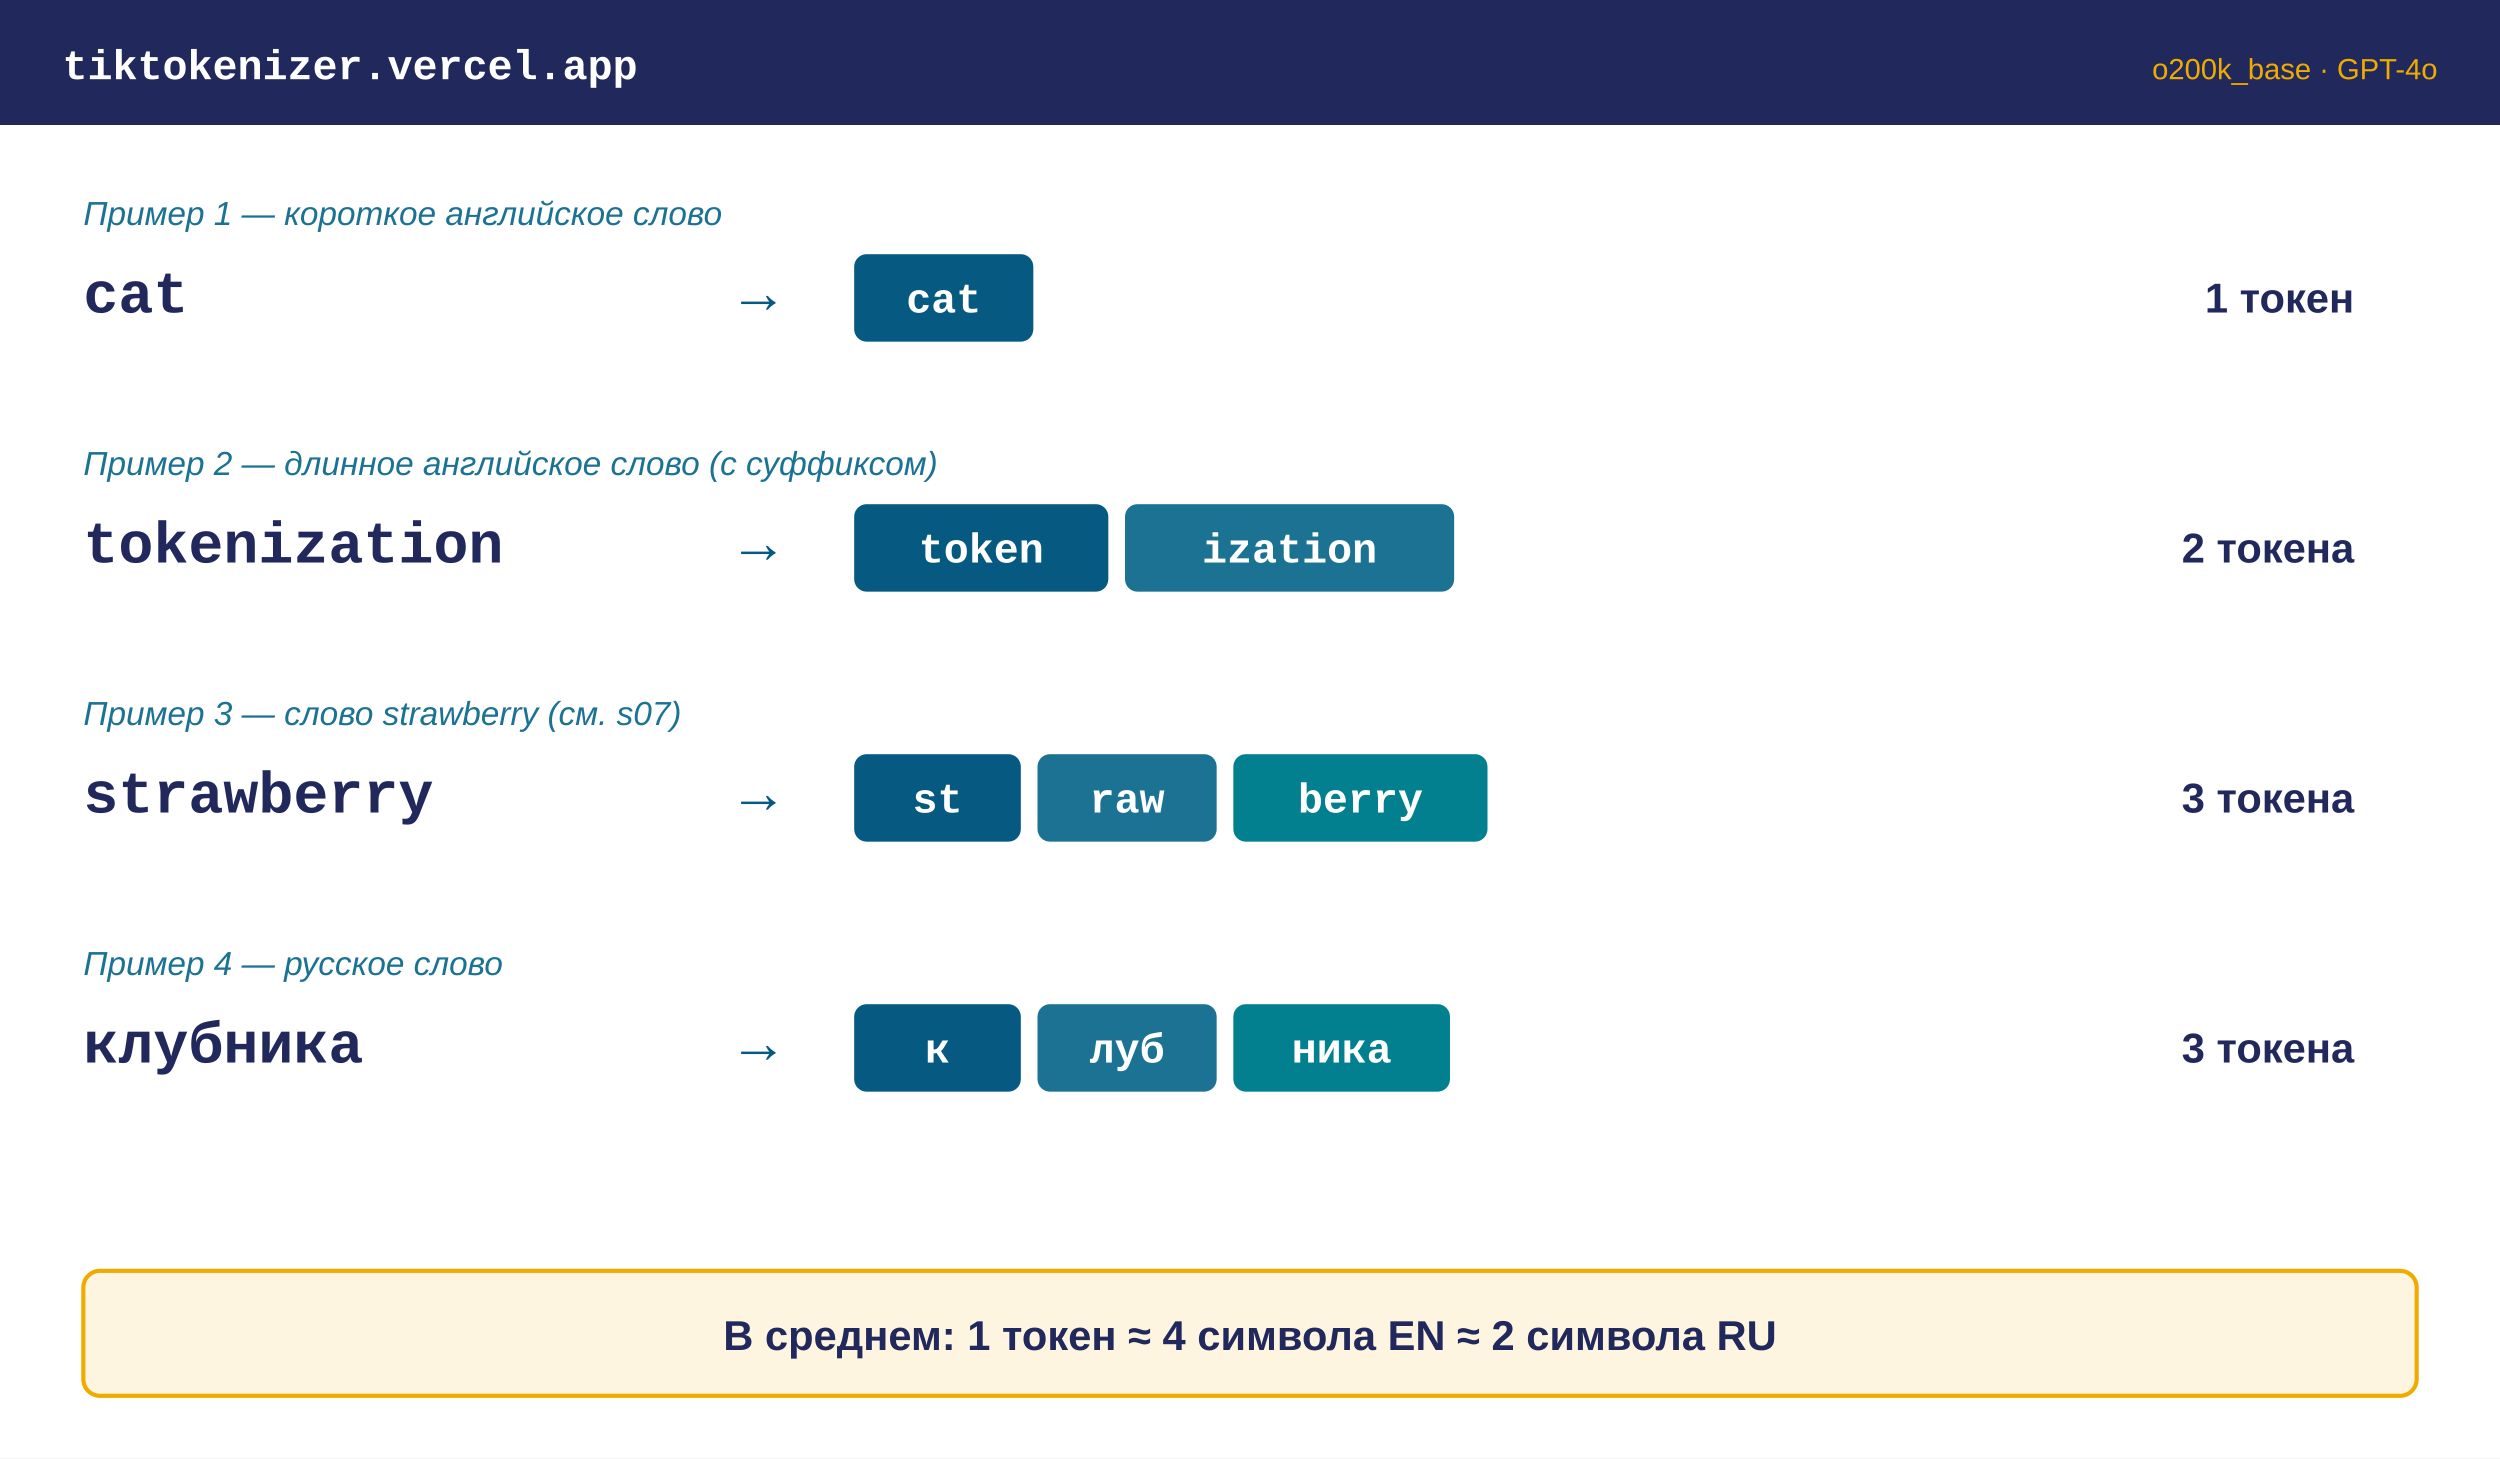
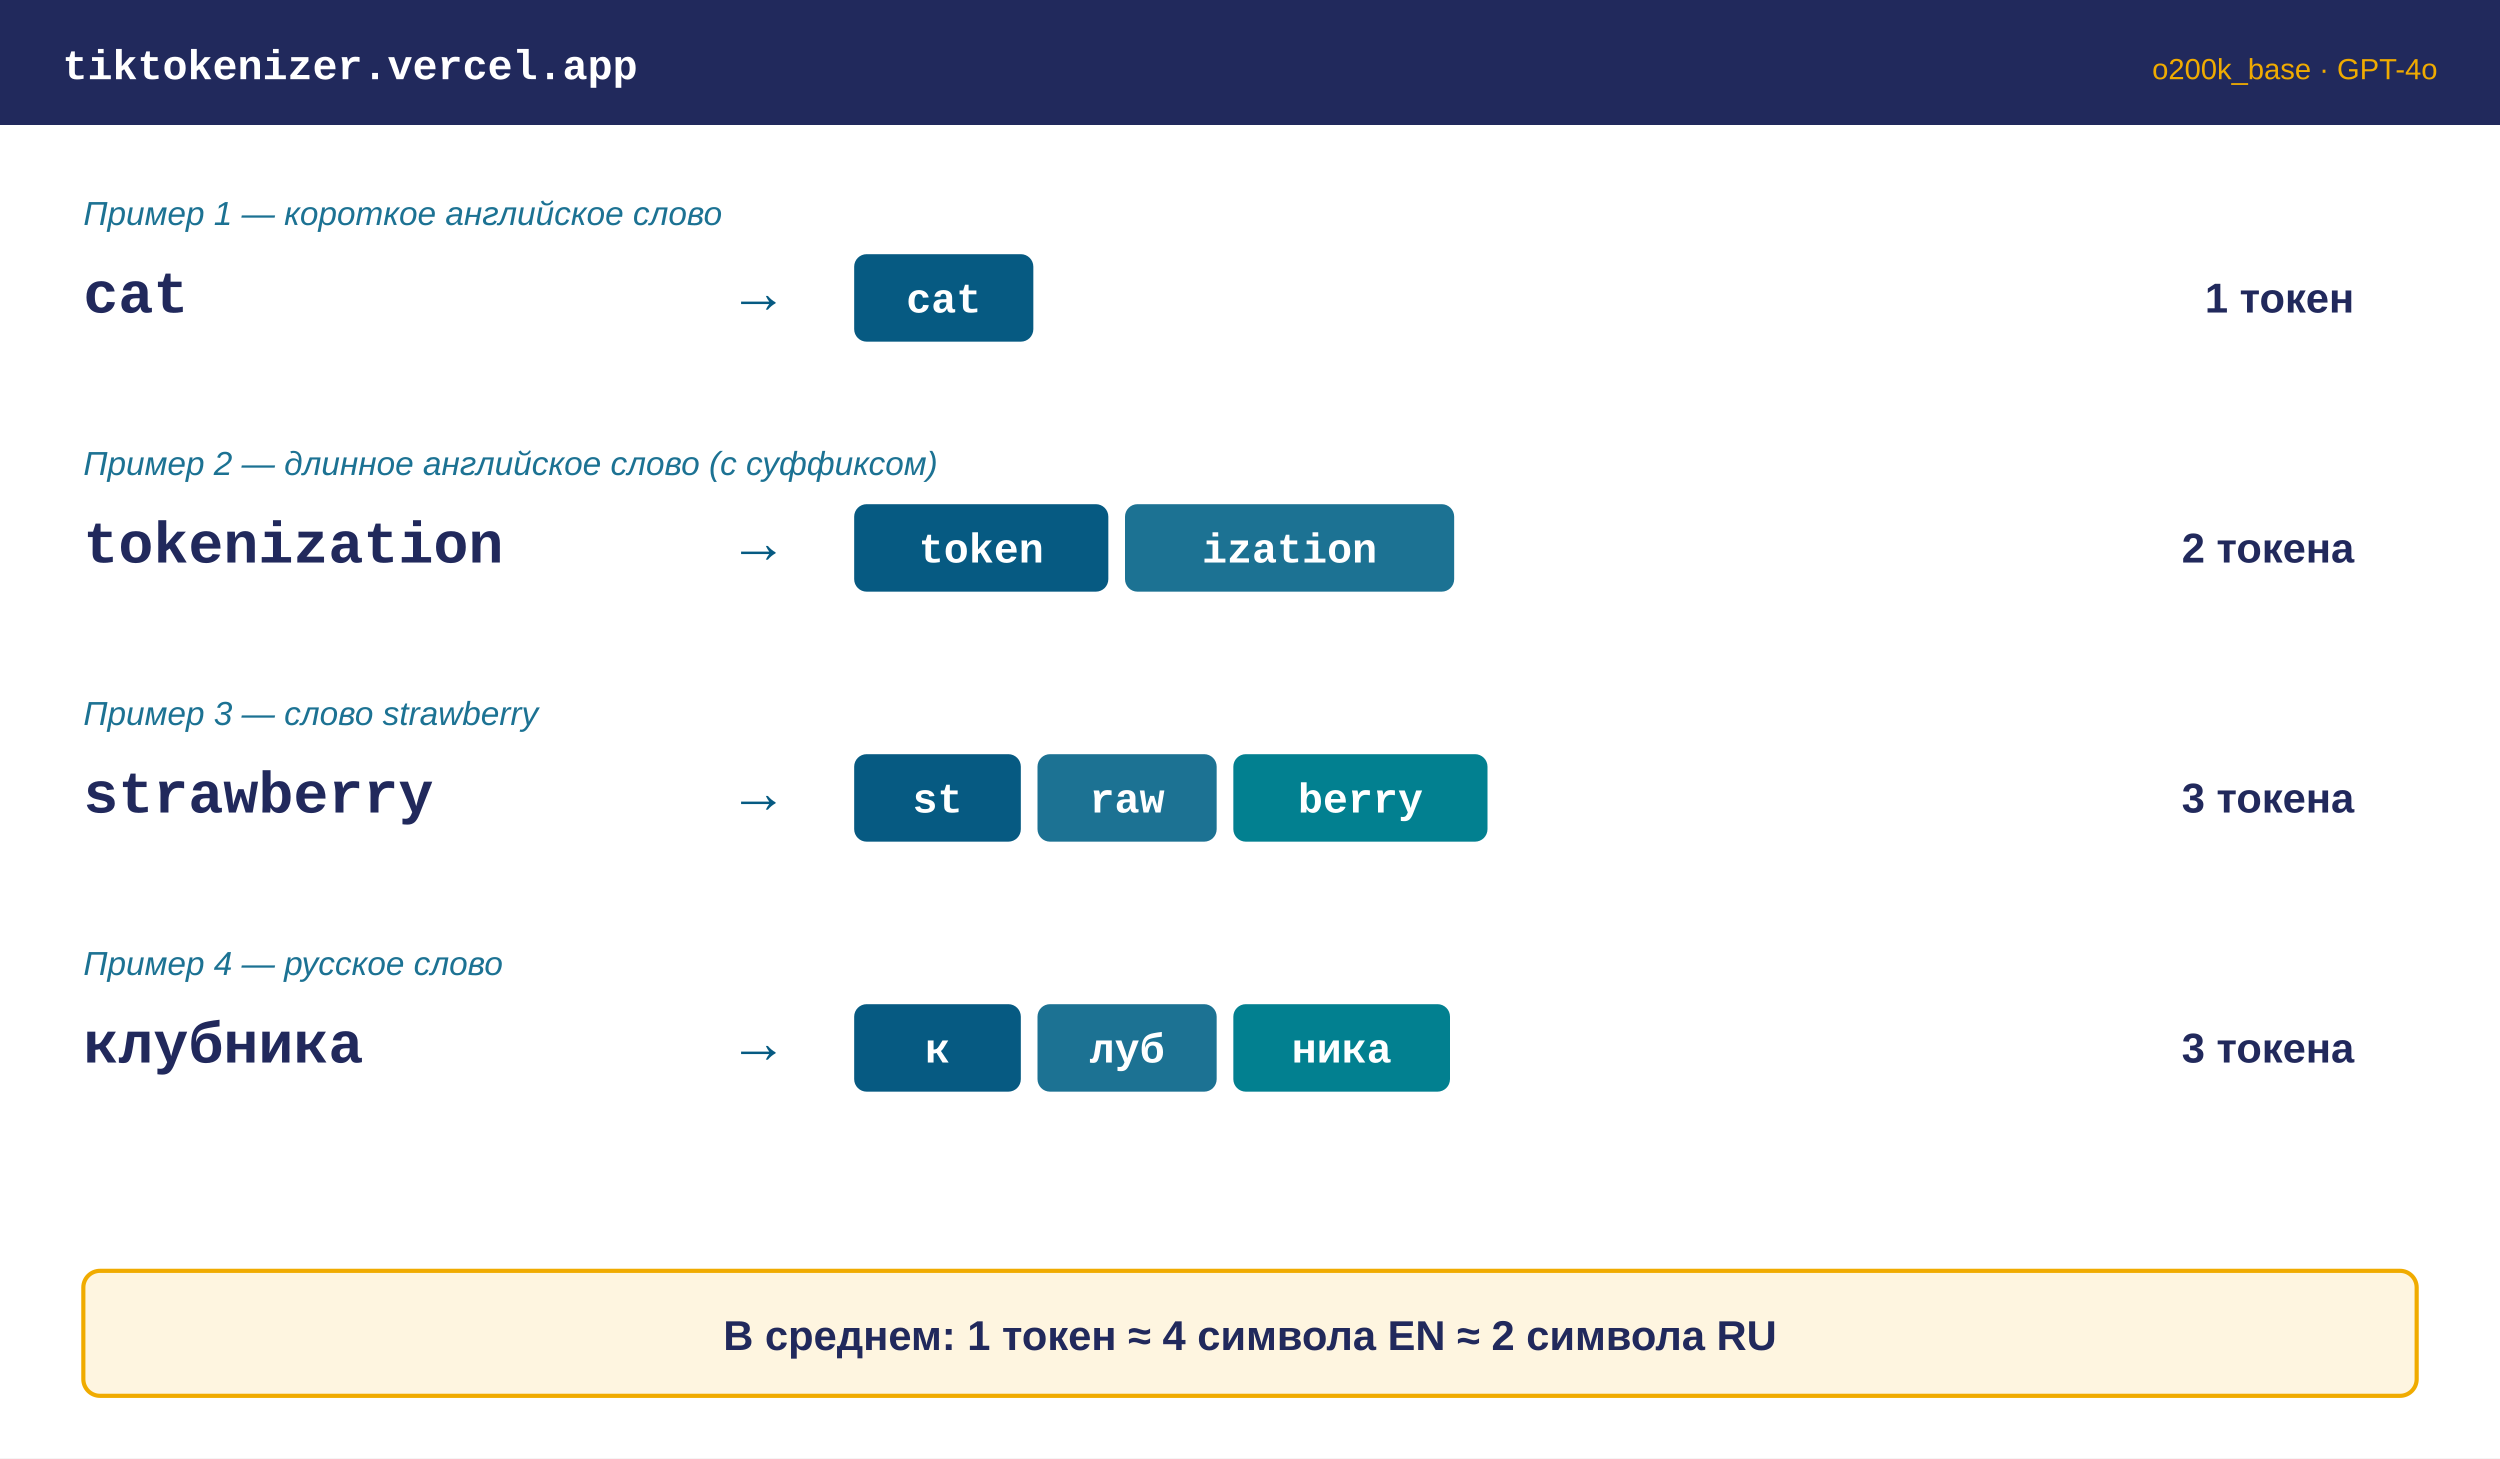
<svg xmlns="http://www.w3.org/2000/svg" width="1200" height="700" viewBox="0 0 1200 700">
  <rect width="1200" height="700" fill="#FFFFFF" />
  <rect x="0" y="0" width="1200" height="60" fill="#21295C" />
  <text x="30" y="38" font-family="Courier New, monospace" font-size="20" font-weight="bold" fill="#FFFFFF">tiktokenizer.vercel.app</text>
  <text x="1170" y="38" text-anchor="end" font-family="Arial" font-size="14" fill="#F0AB00">o200k_base · GPT-4o</text>
  <text x="40" y="108" font-family="Arial" font-size="16" fill="#1C7293" font-style="italic">Пример 1 — короткое английское слово</text>
  <text x="40" y="150" font-family="Courier New, monospace" font-size="28" font-weight="bold" fill="#21295C">cat</text>
  <text x="350" y="150" font-family="Arial" font-size="28" fill="#065A82">→</text>
  <rect x="410" y="122" width="86" height="42" fill="#065A82" rx="6" />
  <text x="453.0" y="150" text-anchor="middle" font-family="Courier New, monospace" font-size="20" font-weight="bold" fill="#FFFFFF">cat</text>
  <text x="1130" y="150" text-anchor="end" font-family="Arial" font-size="20" font-weight="bold" fill="#21295C">1 токен</text>
  <text x="40" y="228" font-family="Arial" font-size="16" fill="#1C7293" font-style="italic">Пример 2 — длинное английское слово (с суффиксом)</text>
  <text x="40" y="270" font-family="Courier New, monospace" font-size="28" font-weight="bold" fill="#21295C">tokenization</text>
  <text x="350" y="270" font-family="Arial" font-size="28" fill="#065A82">→</text>
  <rect x="410" y="242" width="122" height="42" fill="#065A82" rx="6" />
  <text x="471.0" y="270" text-anchor="middle" font-family="Courier New, monospace" font-size="20" font-weight="bold" fill="#FFFFFF">token</text>
  <rect x="540" y="242" width="158" height="42" fill="#1C7293" rx="6" />
  <text x="619.0" y="270" text-anchor="middle" font-family="Courier New, monospace" font-size="20" font-weight="bold" fill="#FFFFFF">ization</text>
  <text x="1130" y="270" text-anchor="end" font-family="Arial" font-size="20" font-weight="bold" fill="#21295C">2 токена</text>
-   <text x="40" y="348" font-family="Arial" font-size="16" fill="#1C7293" font-style="italic">Пример 3 — слово strawberry (см. s07)</text>
+   <text x="40" y="348" font-family="Arial" font-size="16" fill="#1C7293" font-style="italic">Пример 3 — слово strawberry</text>
  <text x="40" y="390" font-family="Courier New, monospace" font-size="28" font-weight="bold" fill="#21295C">strawberry</text>
  <text x="350" y="390" font-family="Arial" font-size="28" fill="#065A82">→</text>
  <rect x="410" y="362" width="80" height="42" fill="#065A82" rx="6" />
  <text x="450.0" y="390" text-anchor="middle" font-family="Courier New, monospace" font-size="20" font-weight="bold" fill="#FFFFFF">st</text>
  <rect x="498" y="362" width="86" height="42" fill="#1C7293" rx="6" />
  <text x="541.0" y="390" text-anchor="middle" font-family="Courier New, monospace" font-size="20" font-weight="bold" fill="#FFFFFF">raw</text>
  <rect x="592" y="362" width="122" height="42" fill="#028090" rx="6" />
  <text x="653.0" y="390" text-anchor="middle" font-family="Courier New, monospace" font-size="20" font-weight="bold" fill="#FFFFFF">berry</text>
  <text x="1130" y="390" text-anchor="end" font-family="Arial" font-size="20" font-weight="bold" fill="#21295C">3 токена</text>
  <text x="40" y="468" font-family="Arial" font-size="16" fill="#1C7293" font-style="italic">Пример 4 — русское слово</text>
  <text x="40" y="510" font-family="Courier New, monospace" font-size="28" font-weight="bold" fill="#21295C">клубника</text>
  <text x="350" y="510" font-family="Arial" font-size="28" fill="#065A82">→</text>
  <rect x="410" y="482" width="80" height="42" fill="#065A82" rx="6" />
  <text x="450.0" y="510" text-anchor="middle" font-family="Courier New, monospace" font-size="20" font-weight="bold" fill="#FFFFFF">к</text>
  <rect x="498" y="482" width="86" height="42" fill="#1C7293" rx="6" />
  <text x="541.0" y="510" text-anchor="middle" font-family="Courier New, monospace" font-size="20" font-weight="bold" fill="#FFFFFF">луб</text>
  <rect x="592" y="482" width="104" height="42" fill="#028090" rx="6" />
  <text x="644.0" y="510" text-anchor="middle" font-family="Courier New, monospace" font-size="20" font-weight="bold" fill="#FFFFFF">ника</text>
  <text x="1130" y="510" text-anchor="end" font-family="Arial" font-size="20" font-weight="bold" fill="#21295C">3 токена</text>
  <rect x="40" y="610" width="1120" height="60" fill="#FEF5E0" stroke="#F0AB00" stroke-width="2" rx="8" />
  <text x="600" y="648" text-anchor="middle" font-family="Arial" font-size="20" font-weight="bold" fill="#21295C">В среднем: 1 токен ≈ 4 символа EN ≈ 2 символа RU</text>
</svg>
